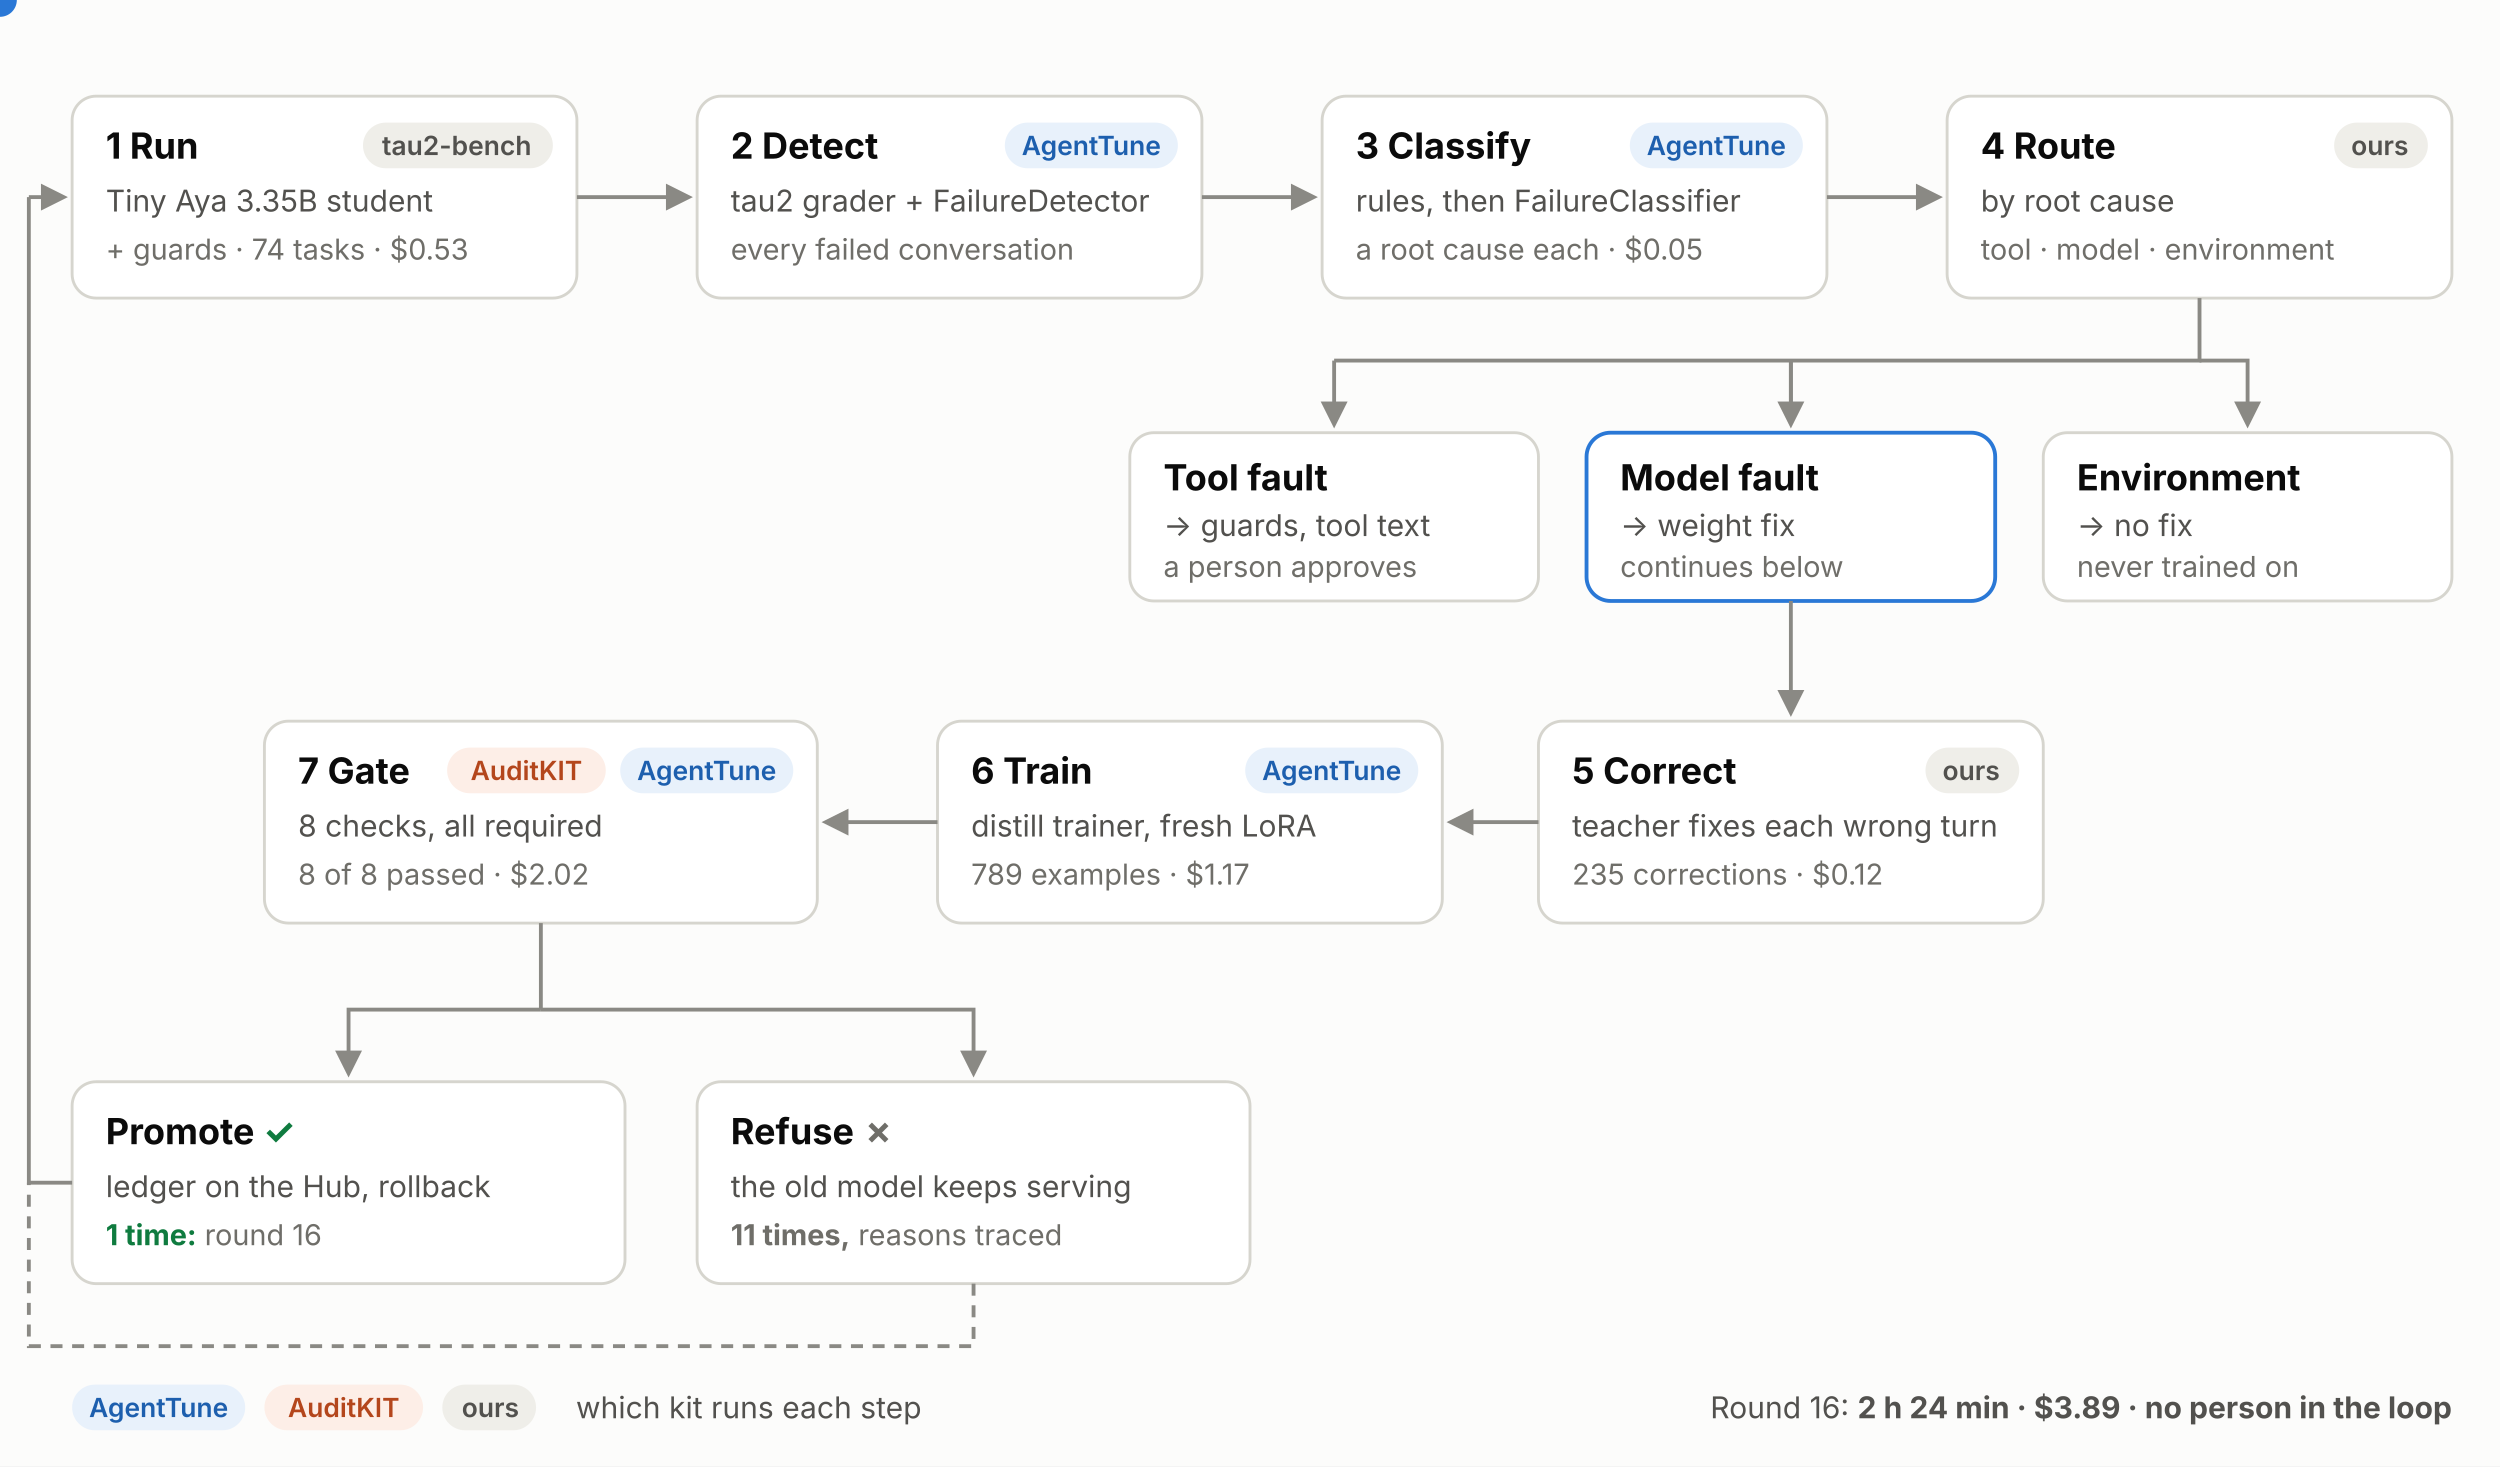
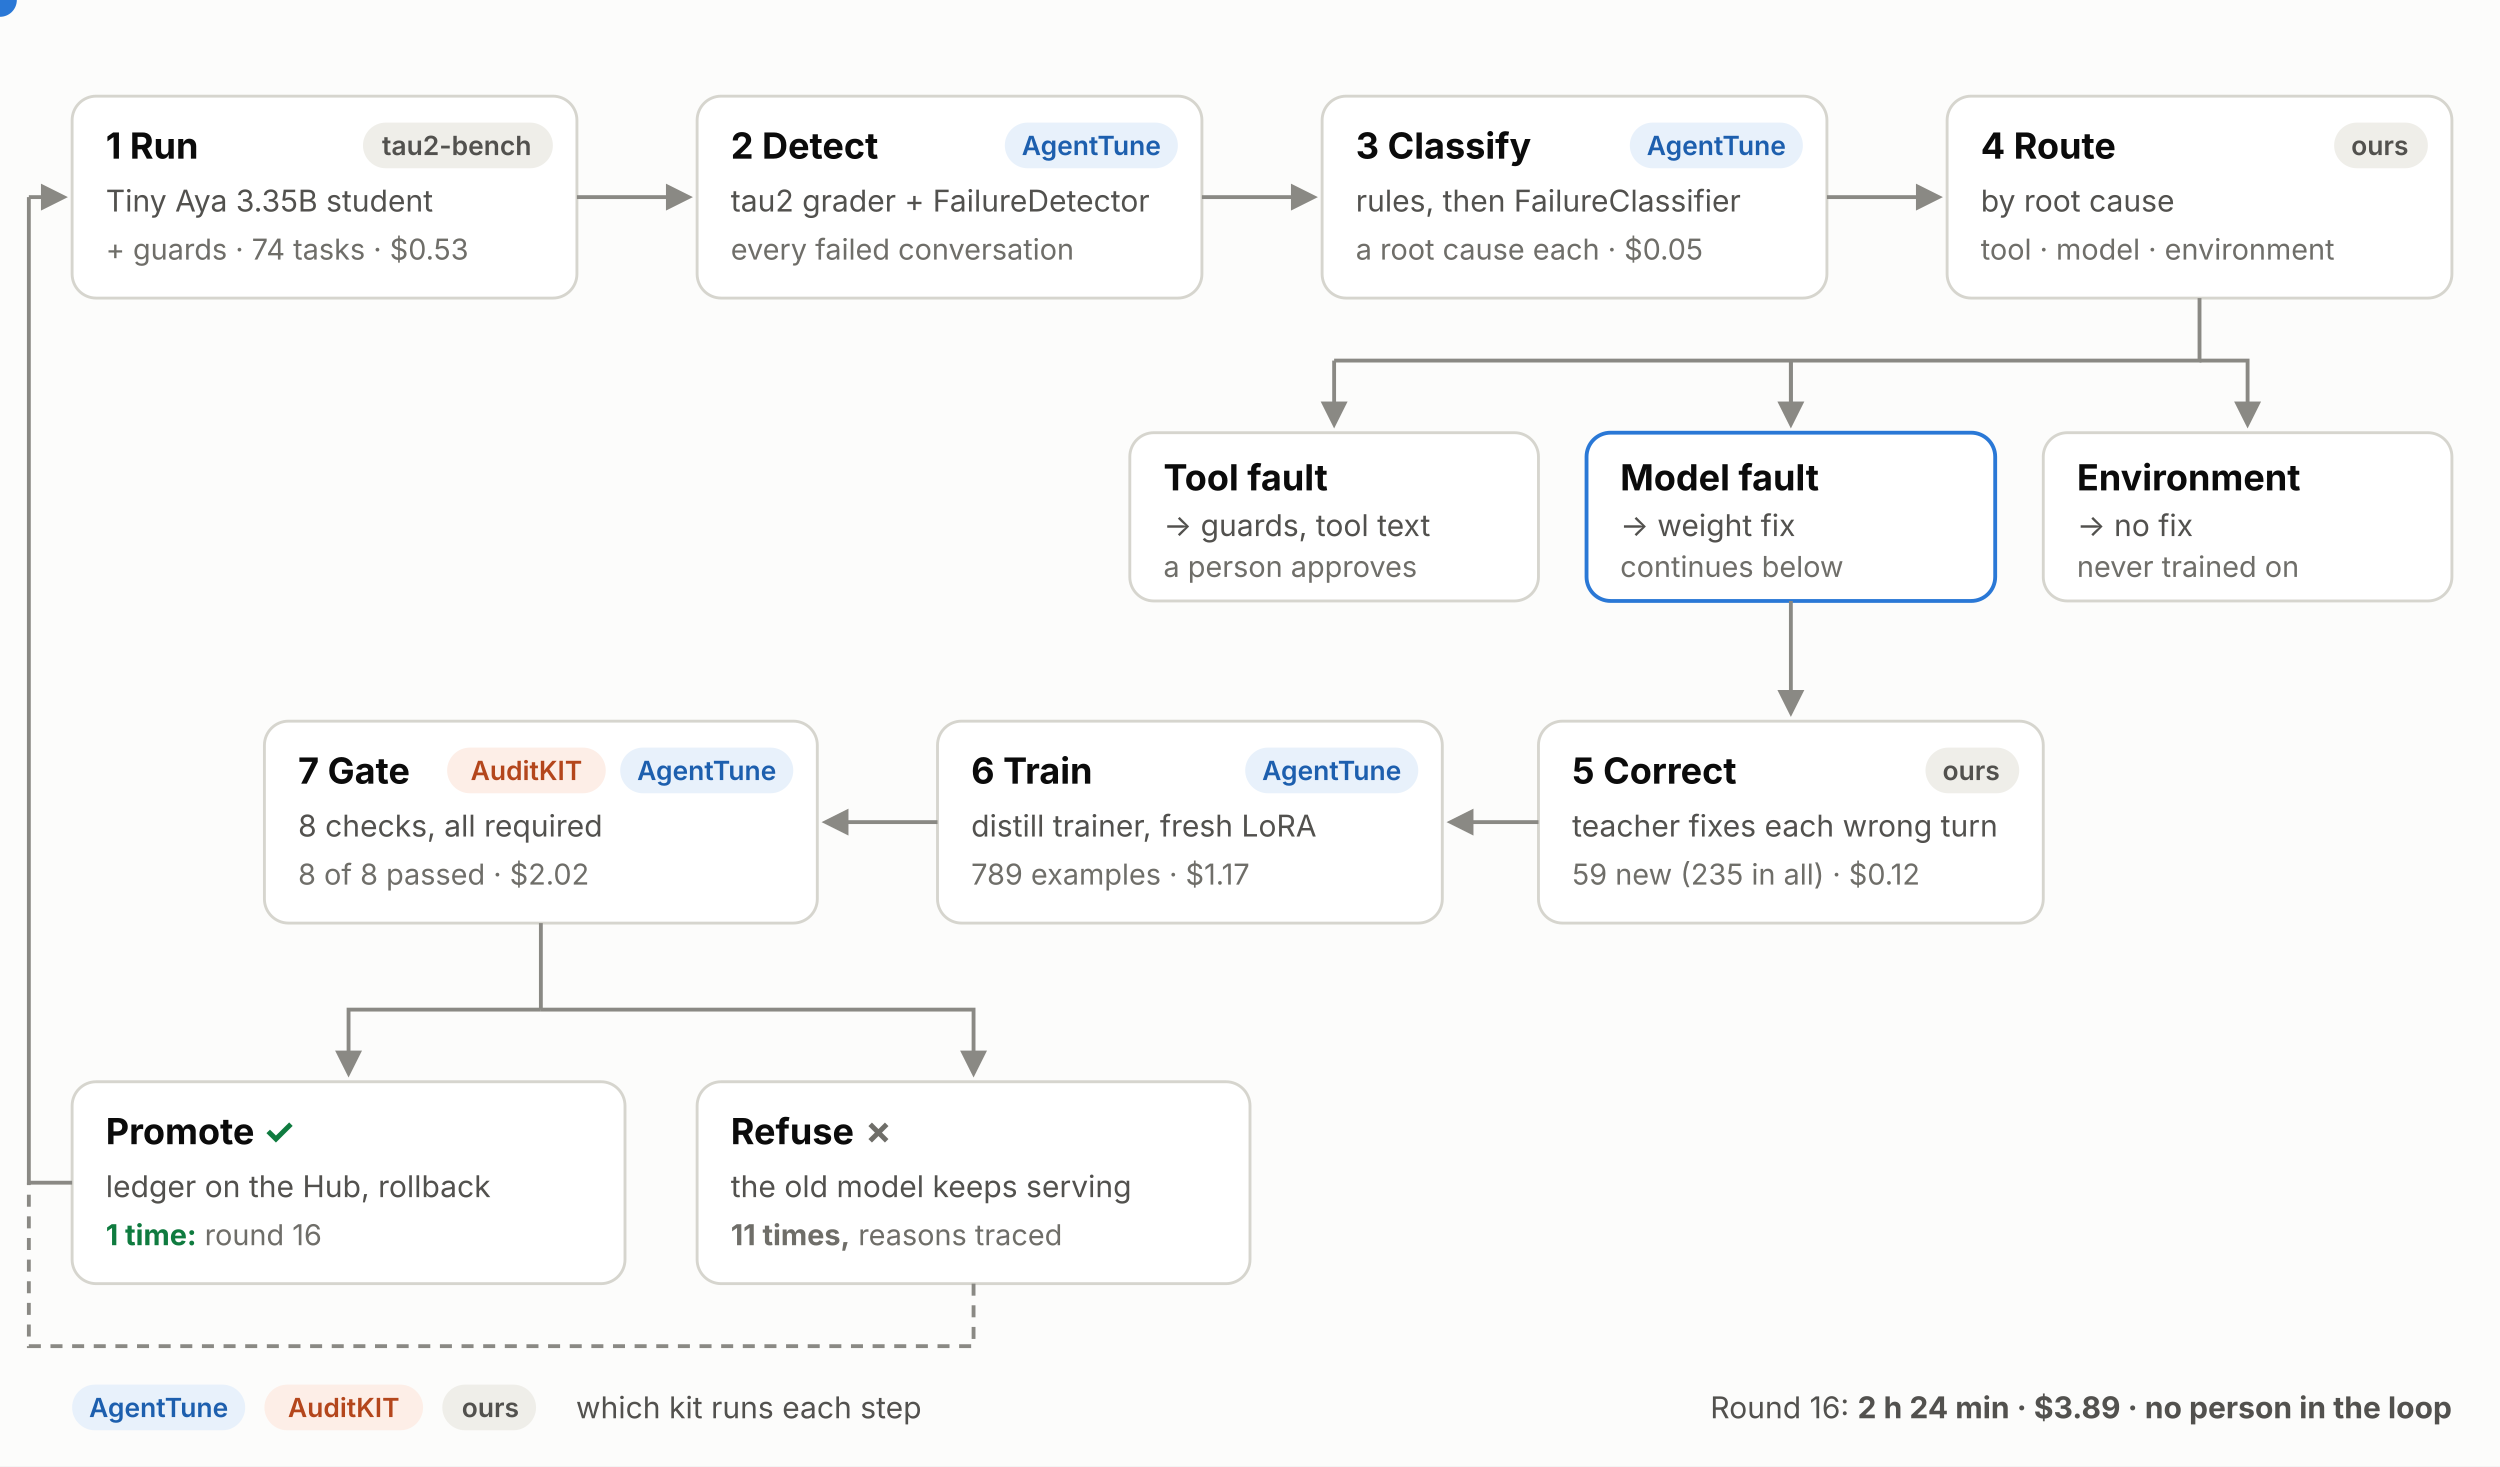
<svg xmlns="http://www.w3.org/2000/svg" viewBox="0 0 1040 610" font-family="-apple-system, BlinkMacSystemFont, Segoe UI, Inter, Roboto, sans-serif" role="img" aria-label="The self-healing loop: run, detect, classify, route by root cause, correct, train, gate, then promote or refuse and run again.">
  <style>
.bg{fill:#fcfcfb} .box{fill:#ffffff;stroke:#d6d5ce;stroke-width:1.2}
.weight{stroke:#2a78d6;stroke-width:1.6}
.t{fill:#0b0b0b;font-weight:700;font-size:15px} .s{fill:#52514e;font-size:12.5px} .n{fill:#6f6e69;font-size:12px}
.arrow{stroke:#8a8984;stroke-width:1.6;fill:none} .head{fill:#8a8984} .dash{stroke-dasharray:5 4}
.at{fill:#e8f1fb} .at-t{fill:#1d5fae} .ak{fill:#fdeee7} .ak-t{fill:#b4461c}
.ours{fill:#efeee9} .ours-t{fill:#52514e} .pt{font-size:11px;font-weight:600}
.ok{fill:#0f7b3f} .bad{fill:#6f6e69} .glow{fill:none;stroke:#2a78d6;stroke-width:3} .dot{fill:#2a78d6}
.foot{fill:#52514e;font-size:12.5px} .foot b{fill:#0b0b0b}
@media (prefers-color-scheme: dark){
.bg{fill:#1a1a19} .box{fill:#232321;stroke:#3a3a37;stroke-width:1.2}
.weight{stroke:#3987e5;stroke-width:1.6}
.t{fill:#f0efec;font-weight:700;font-size:15px} .s{fill:#c3c2b7;font-size:12.5px} .n{fill:#9a998f;font-size:12px}
.arrow{stroke:#7a7973;stroke-width:1.6;fill:none} .head{fill:#7a7973} .dash{stroke-dasharray:5 4}
.at{fill:#1d2a3a} .at-t{fill:#8fbcf2} .ak{fill:#3a2419} .ak-t{fill:#f3a27f}
.ours{fill:#2c2c2a} .ours-t{fill:#c3c2b7} .pt{font-size:11px;font-weight:600}
.ok{fill:#4cc27f} .bad{fill:#9a998f} .glow{fill:none;stroke:#3987e5;stroke-width:3} .dot{fill:#3987e5}
.foot{fill:#c3c2b7;font-size:12.5px} .foot b{fill:#f0efec}
}</style>
  <defs>
    <marker id="h" viewBox="0 0 10 10" refX="8" refY="5" markerWidth="7" markerHeight="7" orient="auto-start-reverse">
      <path class="head" d="M0,0 L10,5 L0,10 z" />
    </marker>
  </defs>
  <rect class="bg" width="1040" height="610" />
  <rect class="box " x="30" y="40" width="210" height="84" rx="10" />
  <text class="t" x="44" y="66">1  Run</text>
  <text class="s" x="44" y="88">Tiny Aya 3.35B student</text>
  <text class="n" x="44" y="108">+ guards · 74 tasks · $0.53</text>
  <rect class="ours" x="151" y="51" width="79" height="19" rx="9.5" />
  <text class="pt ours-t" x="190" y="64.5" text-anchor="middle">tau2-bench</text>
  <rect class="box " x="290" y="40" width="210" height="84" rx="10" />
  <text class="t" x="304" y="66">2  Detect</text>
  <text class="s" x="304" y="88">tau2 grader + FailureDetector</text>
  <text class="n" x="304" y="108">every failed conversation</text>
  <rect class="at" x="418" y="51" width="72" height="19" rx="9.5" />
  <text class="pt at-t" x="454" y="64.5" text-anchor="middle">AgentTune</text>
  <rect class="box " x="550" y="40" width="210" height="84" rx="10" />
  <text class="t" x="564" y="66">3  Classify</text>
  <text class="s" x="564" y="88">rules, then FailureClassifier</text>
  <text class="n" x="564" y="108">a root cause each · $0.05</text>
  <rect class="at" x="678" y="51" width="72" height="19" rx="9.5" />
  <text class="pt at-t" x="714" y="64.5" text-anchor="middle">AgentTune</text>
  <rect class="box " x="810" y="40" width="210" height="84" rx="10" />
  <text class="t" x="824" y="66">4  Route</text>
  <text class="s" x="824" y="88">by root cause</text>
  <text class="n" x="824" y="108">tool · model · environment</text>
  <rect class="ours" x="971" y="51" width="39" height="19" rx="9.5" />
  <text class="pt ours-t" x="990" y="64.5" text-anchor="middle">ours</text>
  <path class="arrow" d="M240,82 H286" marker-end="url(#h)" />
  <path class="arrow" d="M500,82 H546" marker-end="url(#h)" />
  <path class="arrow" d="M760,82 H806" marker-end="url(#h)" />
  <path class="arrow" d="M915,124 V150 H555 M745,150 V176 M935,150" />
  <path class="arrow" d="M555,150 V176" marker-end="url(#h)" />
  <path class="arrow" d="M745,150 V176" marker-end="url(#h)" />
  <path class="arrow" d="M915,150 H935 V176" marker-end="url(#h)" />
  <rect class="box " x="470" y="180" width="170" height="70" rx="10" />
  <text class="t" x="484" y="204">Tool fault</text>
  <text class="s" x="484" y="223">→ guards, tool text</text>
  <text class="n" x="484" y="240">a person approves</text>
  <rect class="box weight" x="660" y="180" width="170" height="70" rx="10" />
  <text class="t" x="674" y="204">Model fault</text>
  <text class="s" x="674" y="223">→ weight fix</text>
  <text class="n" x="674" y="240">continues below</text>
  <rect class="box " x="850" y="180" width="170" height="70" rx="10" />
  <text class="t" x="864" y="204">Environment</text>
  <text class="s" x="864" y="223">→ no fix</text>
  <text class="n" x="864" y="240">never trained on</text>
  <path class="arrow" d="M745,250 V296" marker-end="url(#h)" />
  <rect class="box " x="640" y="300" width="210" height="84" rx="10" />
  <text class="t" x="654" y="326">5  Correct</text>
  <text class="s" x="654" y="348">teacher fixes each wrong turn</text>
-   <text class="n" x="654" y="368">235 corrections · $0.12</text>
+   <text class="n" x="654" y="368">59 new (235 in all) · $0.12</text>
  <rect class="ours" x="801" y="311" width="39" height="19" rx="9.5" />
  <text class="pt ours-t" x="820" y="324.5" text-anchor="middle">ours</text>
  <rect class="box " x="390" y="300" width="210" height="84" rx="10" />
  <text class="t" x="404" y="326">6  Train</text>
  <text class="s" x="404" y="348">distill trainer, fresh LoRA</text>
  <text class="n" x="404" y="368">789 examples · $1.17</text>
  <rect class="at" x="518" y="311" width="72" height="19" rx="9.5" />
  <text class="pt at-t" x="554" y="324.5" text-anchor="middle">AgentTune</text>
  <rect class="box " x="110" y="300" width="230" height="84" rx="10" />
  <text class="t" x="124" y="326">7  Gate</text>
  <text class="s" x="124" y="348">8 checks, all required</text>
  <text class="n" x="124" y="368">8 of 8 passed · $2.02</text>
  <rect class="at" x="258" y="311" width="72" height="19" rx="9.5" />
  <text class="pt at-t" x="294" y="324.5" text-anchor="middle">AgentTune</text>
  <rect class="ak" x="186" y="311" width="66" height="19" rx="9.5" />
  <text class="pt ak-t" x="219" y="324.5" text-anchor="middle">AuditKIT</text>
  <path class="arrow" d="M640,342 H604" marker-end="url(#h)" />
  <path class="arrow" d="M390,342 H344" marker-end="url(#h)" />
  <path class="arrow" d="M225,384 V420" />
  <path class="arrow" d="M225,420 H145 V446" marker-end="url(#h)" />
  <path class="arrow" d="M225,420 H405 V446" marker-end="url(#h)" />
  <rect class="box " x="30" y="450" width="230" height="84" rx="10" />
  <text class="t" x="44" y="476">Promote <tspan class="ok">✓</tspan>
  </text>
  <text class="s" x="44" y="498">ledger on the Hub, rollback</text>
  <text class="n" x="44" y="518">
    <tspan class="ok" font-weight="700">1 time:</tspan> round 16</text>
  <rect class="box " x="290" y="450" width="230" height="84" rx="10" />
  <text class="t" x="304" y="476">Refuse <tspan class="bad">✗</tspan>
  </text>
  <text class="s" x="304" y="498">the old model keeps serving</text>
  <text class="n" x="304" y="518">
    <tspan font-weight="700">11 times,</tspan> reasons traced</text>
  <path class="arrow" d="M30,492 H12 V82" />
  <path class="arrow" d="M12,82 H26" marker-end="url(#h)" />
  <path class="arrow dash" d="M405,534 V560 H12 V492" />
  <rect class="at" x="30" y="576" width="72" height="19" rx="9.5" />
  <text class="pt at-t" x="66" y="589.5" text-anchor="middle">AgentTune</text>
  <rect class="ak" x="110" y="576" width="66" height="19" rx="9.5" />
  <text class="pt ak-t" x="143" y="589.5" text-anchor="middle">AuditKIT</text>
  <rect class="ours" x="184" y="576" width="39" height="19" rx="9.5" />
  <text class="pt ours-t" x="204" y="589.5" text-anchor="middle">ours</text>
  <text class="foot" x="239.6" y="590">which kit runs each step</text>
  <text class="foot" x="1020" y="590" text-anchor="end">Round 16: <tspan font-weight="700">2 h 24 min · $3.89 · no person in the loop</tspan>
  </text>
  <rect class="glow" x="290" y="40" width="210" height="84" rx="10" opacity="0">
    <animate attributeName="opacity" dur="10s" repeatCount="indefinite" values="0;0;1;0;0" keyTimes="0;0.084;0.099;0.169;1" />
  </rect>
  <rect class="glow" x="550" y="40" width="210" height="84" rx="10" opacity="0">
    <animate attributeName="opacity" dur="10s" repeatCount="indefinite" values="0;0;1;0;0" keyTimes="0;0.183;0.198;0.268;1" />
  </rect>
  <rect class="glow" x="810" y="40" width="210" height="84" rx="10" opacity="0">
    <animate attributeName="opacity" dur="10s" repeatCount="indefinite" values="0;0;1;0;0" keyTimes="0;0.282;0.297;0.367;1" />
  </rect>
  <rect class="glow" x="660" y="180" width="170" height="70" rx="10" opacity="0">
    <animate attributeName="opacity" dur="10s" repeatCount="indefinite" values="0;0;1;0;0" keyTimes="0;0.396;0.411;0.481;1" />
  </rect>
  <rect class="glow" x="640" y="300" width="210" height="84" rx="10" opacity="0">
    <animate attributeName="opacity" dur="10s" repeatCount="indefinite" values="0;0;1;0;0" keyTimes="0;0.446;0.461;0.531;1" />
  </rect>
  <rect class="glow" x="390" y="300" width="210" height="84" rx="10" opacity="0">
    <animate attributeName="opacity" dur="10s" repeatCount="indefinite" values="0;0;1;0;0" keyTimes="0;0.541;0.556;0.626;1" />
  </rect>
  <rect class="glow" x="110" y="300" width="230" height="84" rx="10" opacity="0">
    <animate attributeName="opacity" dur="10s" repeatCount="indefinite" values="0;0;1;0;0" keyTimes="0;0.644;0.659;0.729;1" />
  </rect>
  <rect class="glow" x="30" y="450" width="230" height="84" rx="10" opacity="0">
    <animate attributeName="opacity" dur="10s" repeatCount="indefinite" values="0;0;1;0;0" keyTimes="0;0.731;0.746;0.816;1" />
  </rect>
  <rect class="glow" x="30" y="40" width="210" height="84" rx="10" opacity="0">
    <animate attributeName="opacity" dur="10s" repeatCount="indefinite" values="0;0;1;0;0" keyTimes="0;0.970;0.985;1.000;1" />
  </rect>
  <circle class="dot" r="7">
    <animateMotion dur="10s" repeatCount="indefinite" path="M135,82 H915 V150 H745 V342 H225 V420 H145 V492 H12 V82 H135" />
  </circle>
</svg>
